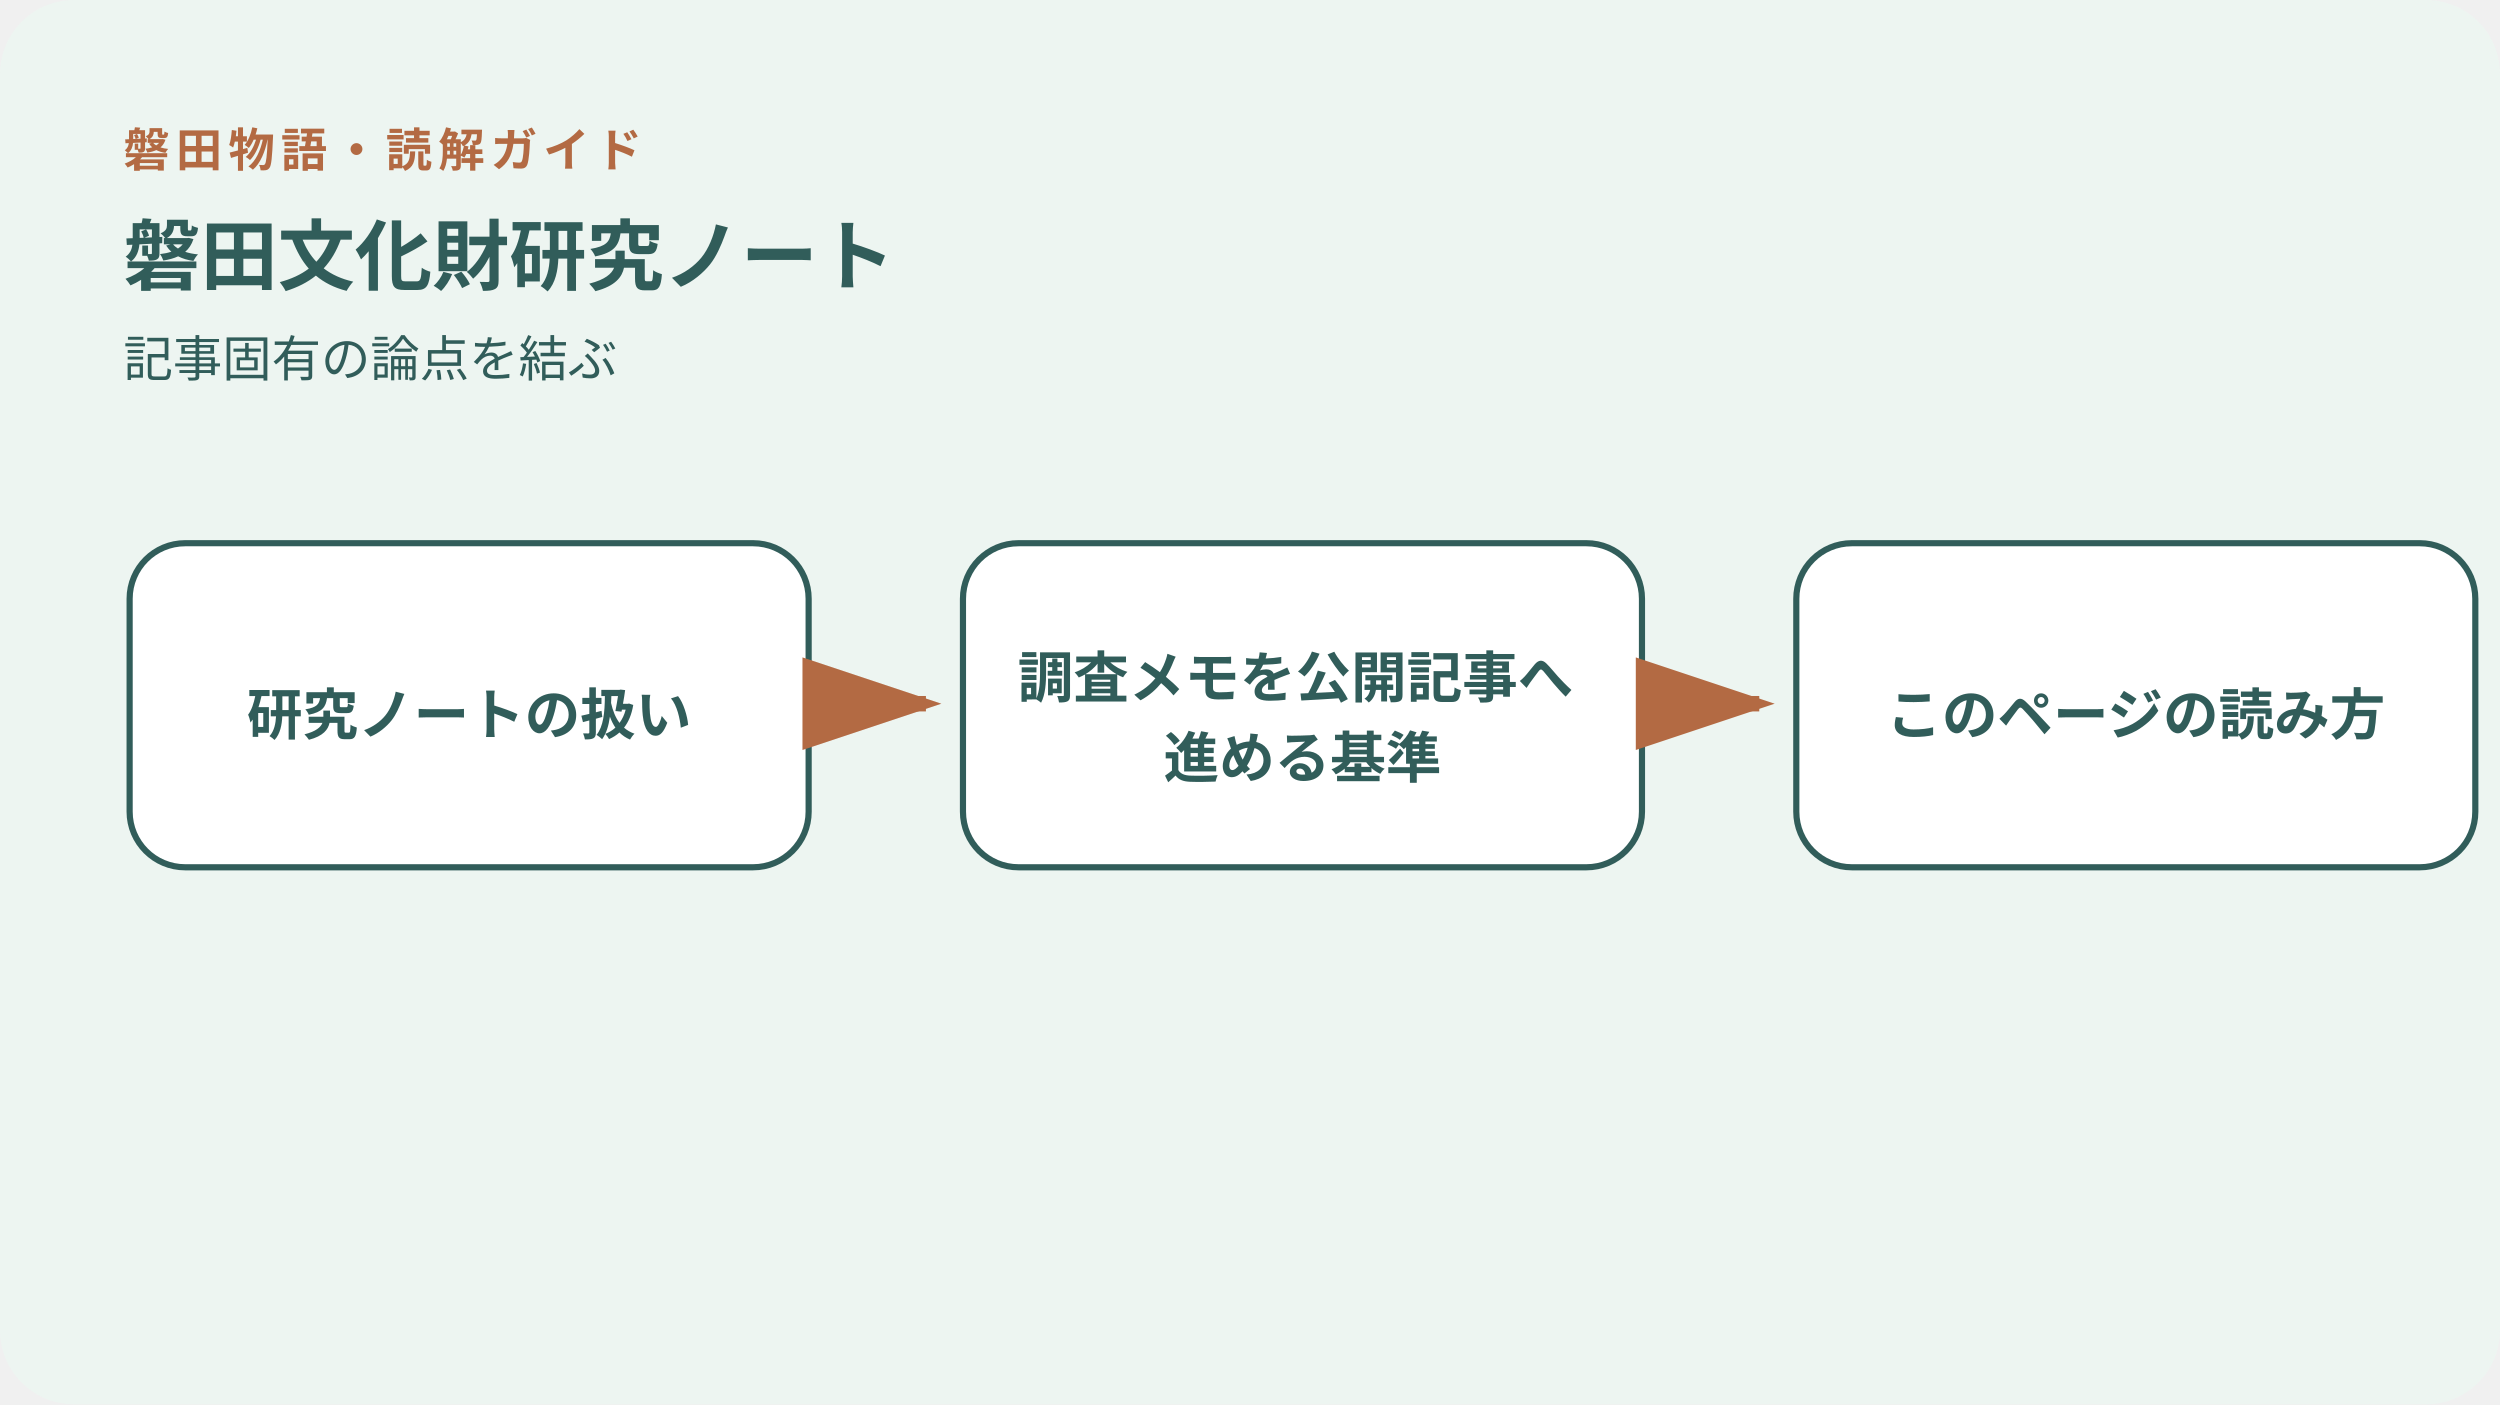
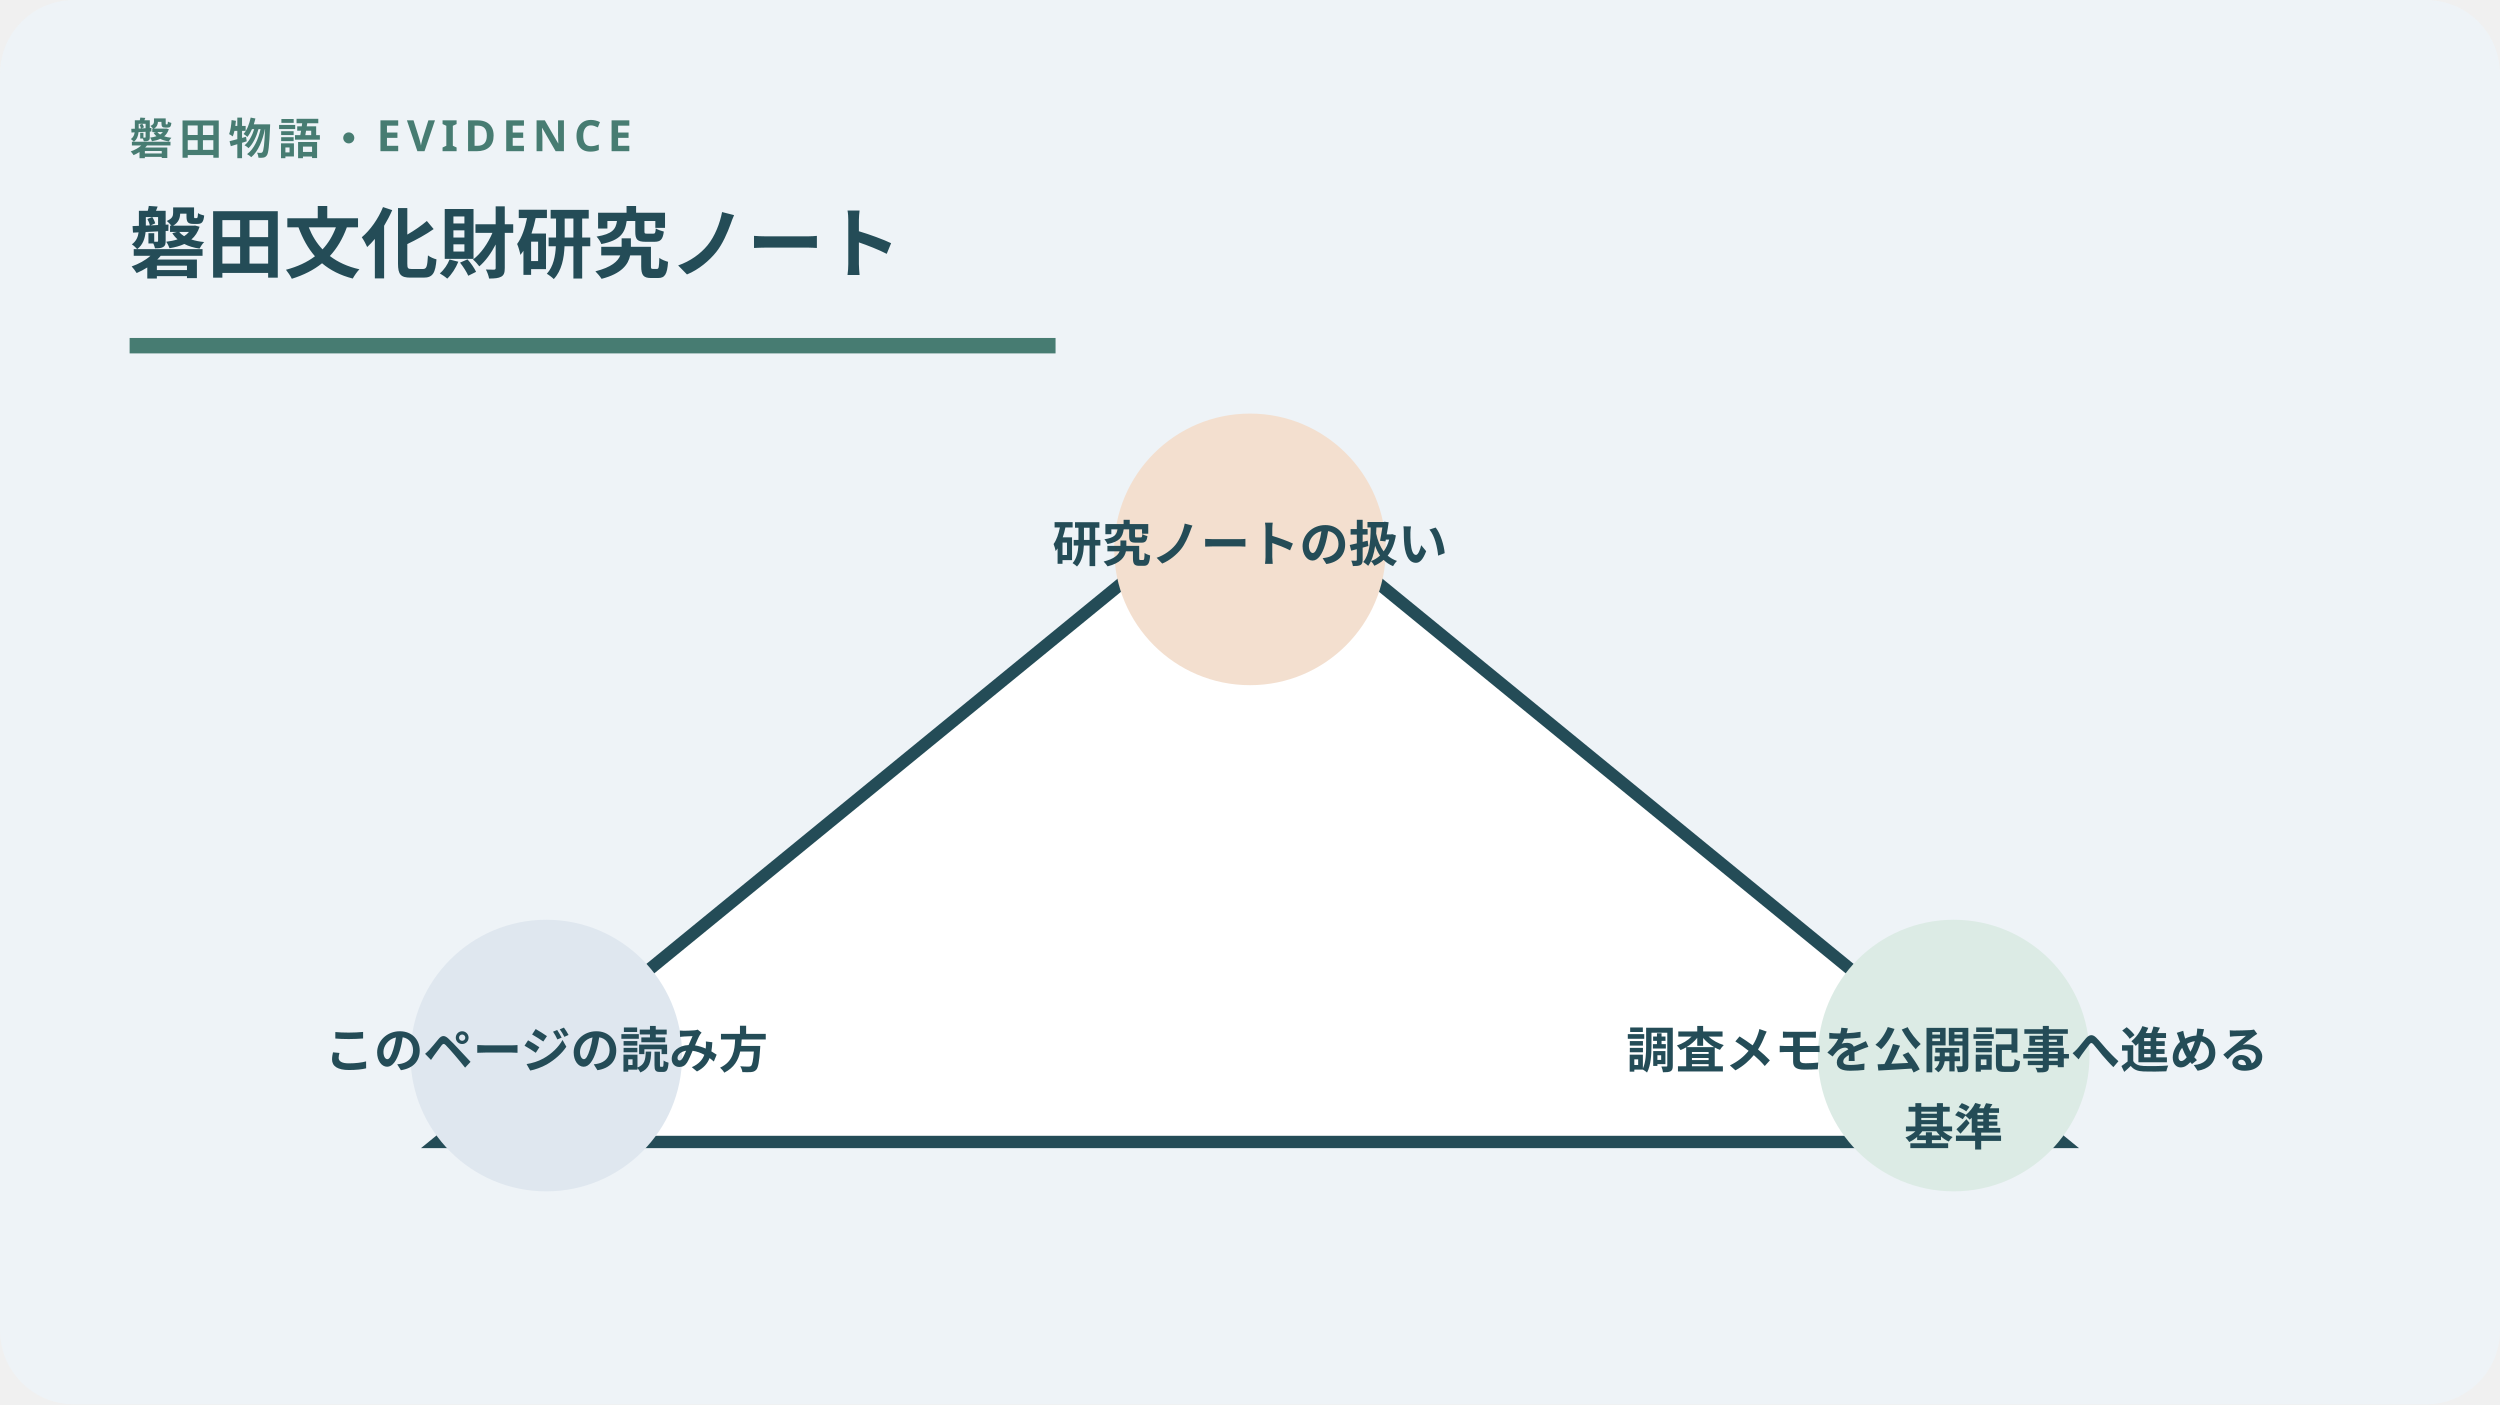
<svg xmlns="http://www.w3.org/2000/svg" width="810" height="455" viewBox="0 0 810 455" role="img" aria-labelledby="title desc">
-   <defs>
-     <marker id="a" markerWidth="10" markerHeight="10" refX="8" refY="3" orient="auto">
-       <path d="M0,0 L0,6 L9,3 z" fill="#b36a43" />
-     </marker>
-   </defs>
-   <rect width="810" height="455" rx="24" fill="#edf5f1" />
-   <text x="40" y="54" font-size="15" font-weight="700" fill="#b36a43" letter-spacing="2">磐田物語・読解ガイド</text>
-   <text x="40" y="92" font-size="25" font-weight="700" fill="#315d5a">磐田文化財研究ノート</text>
-   <text x="40" y="122" font-size="16" fill="#315d5a">記事固有の論点を結ぶ</text>
-   <rect x="42" y="176" width="220" height="105" rx="18" fill="#fff" stroke="#315d5a" stroke-width="2" />
-   <text x="152" y="238" text-anchor="middle" font-size="18" font-weight="700" fill="#315d5a">
-     <tspan x="152" dy="0">研究ノートの扱い</tspan>
+   <rect width="810" height="455" rx="24" fill="#eef3f7" />
+   <path d="M42 112 H342" stroke="#477c72" stroke-width="5" />
+   <text x="42" y="50" font-family="sans-serif" font-size="14" font-weight="700" fill="#477c72" letter-spacing="2">磐田物語・EVIDENCE</text>
+   <text x="42" y="88" font-family="sans-serif" font-size="25" font-weight="700" fill="#244c57">磐田文化財研究ノート</text>
+   <path d="M405 155 L668 370 H142 Z" fill="#fff" stroke="#244c57" stroke-width="4" />
+   <circle cx="405" cy="178" r="44" fill="#f3dfcf" />
+   <circle cx="633" cy="342" r="44" fill="#dcebe5" />
+   <circle cx="177" cy="342" r="44" fill="#dfe7ef" />
+   <text x="405" y="182" text-anchor="middle" font-family="sans-serif" font-size="16" font-weight="700" fill="#244c57">
+     <tspan x="405" dy="0">研究ノートの扱い</tspan>
  </text>
-   <path d="M268 228 H300" stroke="#b36a43" stroke-width="5" marker-end="url(#a)" />
-   <rect x="312" y="176" width="220" height="105" rx="18" fill="#fff" stroke="#315d5a" stroke-width="2" />
-   <text x="422" y="226" text-anchor="middle" font-size="18" font-weight="700" fill="#315d5a">
-     <tspan x="422" dy="0">調査メモを公開記事へ</tspan>
-     <tspan x="422" dy="26">進める基準</tspan>
+   <text x="633" y="346" text-anchor="middle" font-family="sans-serif" font-size="16" font-weight="700" fill="#244c57">
+     <tspan x="633" dy="0">調査メモを公開記事へ進める</tspan>
+     <tspan x="633" dy="25">基準</tspan>
  </text>
-   <path d="M538 228 H570" stroke="#b36a43" stroke-width="5" marker-end="url(#a)" />
-   <rect x="582" y="176" width="220" height="105" rx="18" fill="#fff" stroke="#315d5a" stroke-width="2" />
-   <text x="692" y="238" text-anchor="middle" font-size="18" font-weight="700" fill="#315d5a">
-     <tspan x="692" dy="0">このページの読み方</tspan>
+   <text x="177" y="346" text-anchor="middle" font-family="sans-serif" font-size="16" font-weight="700" fill="#244c57">
+     <tspan x="177" dy="0">このページの読み方</tspan>
  </text>
</svg>
